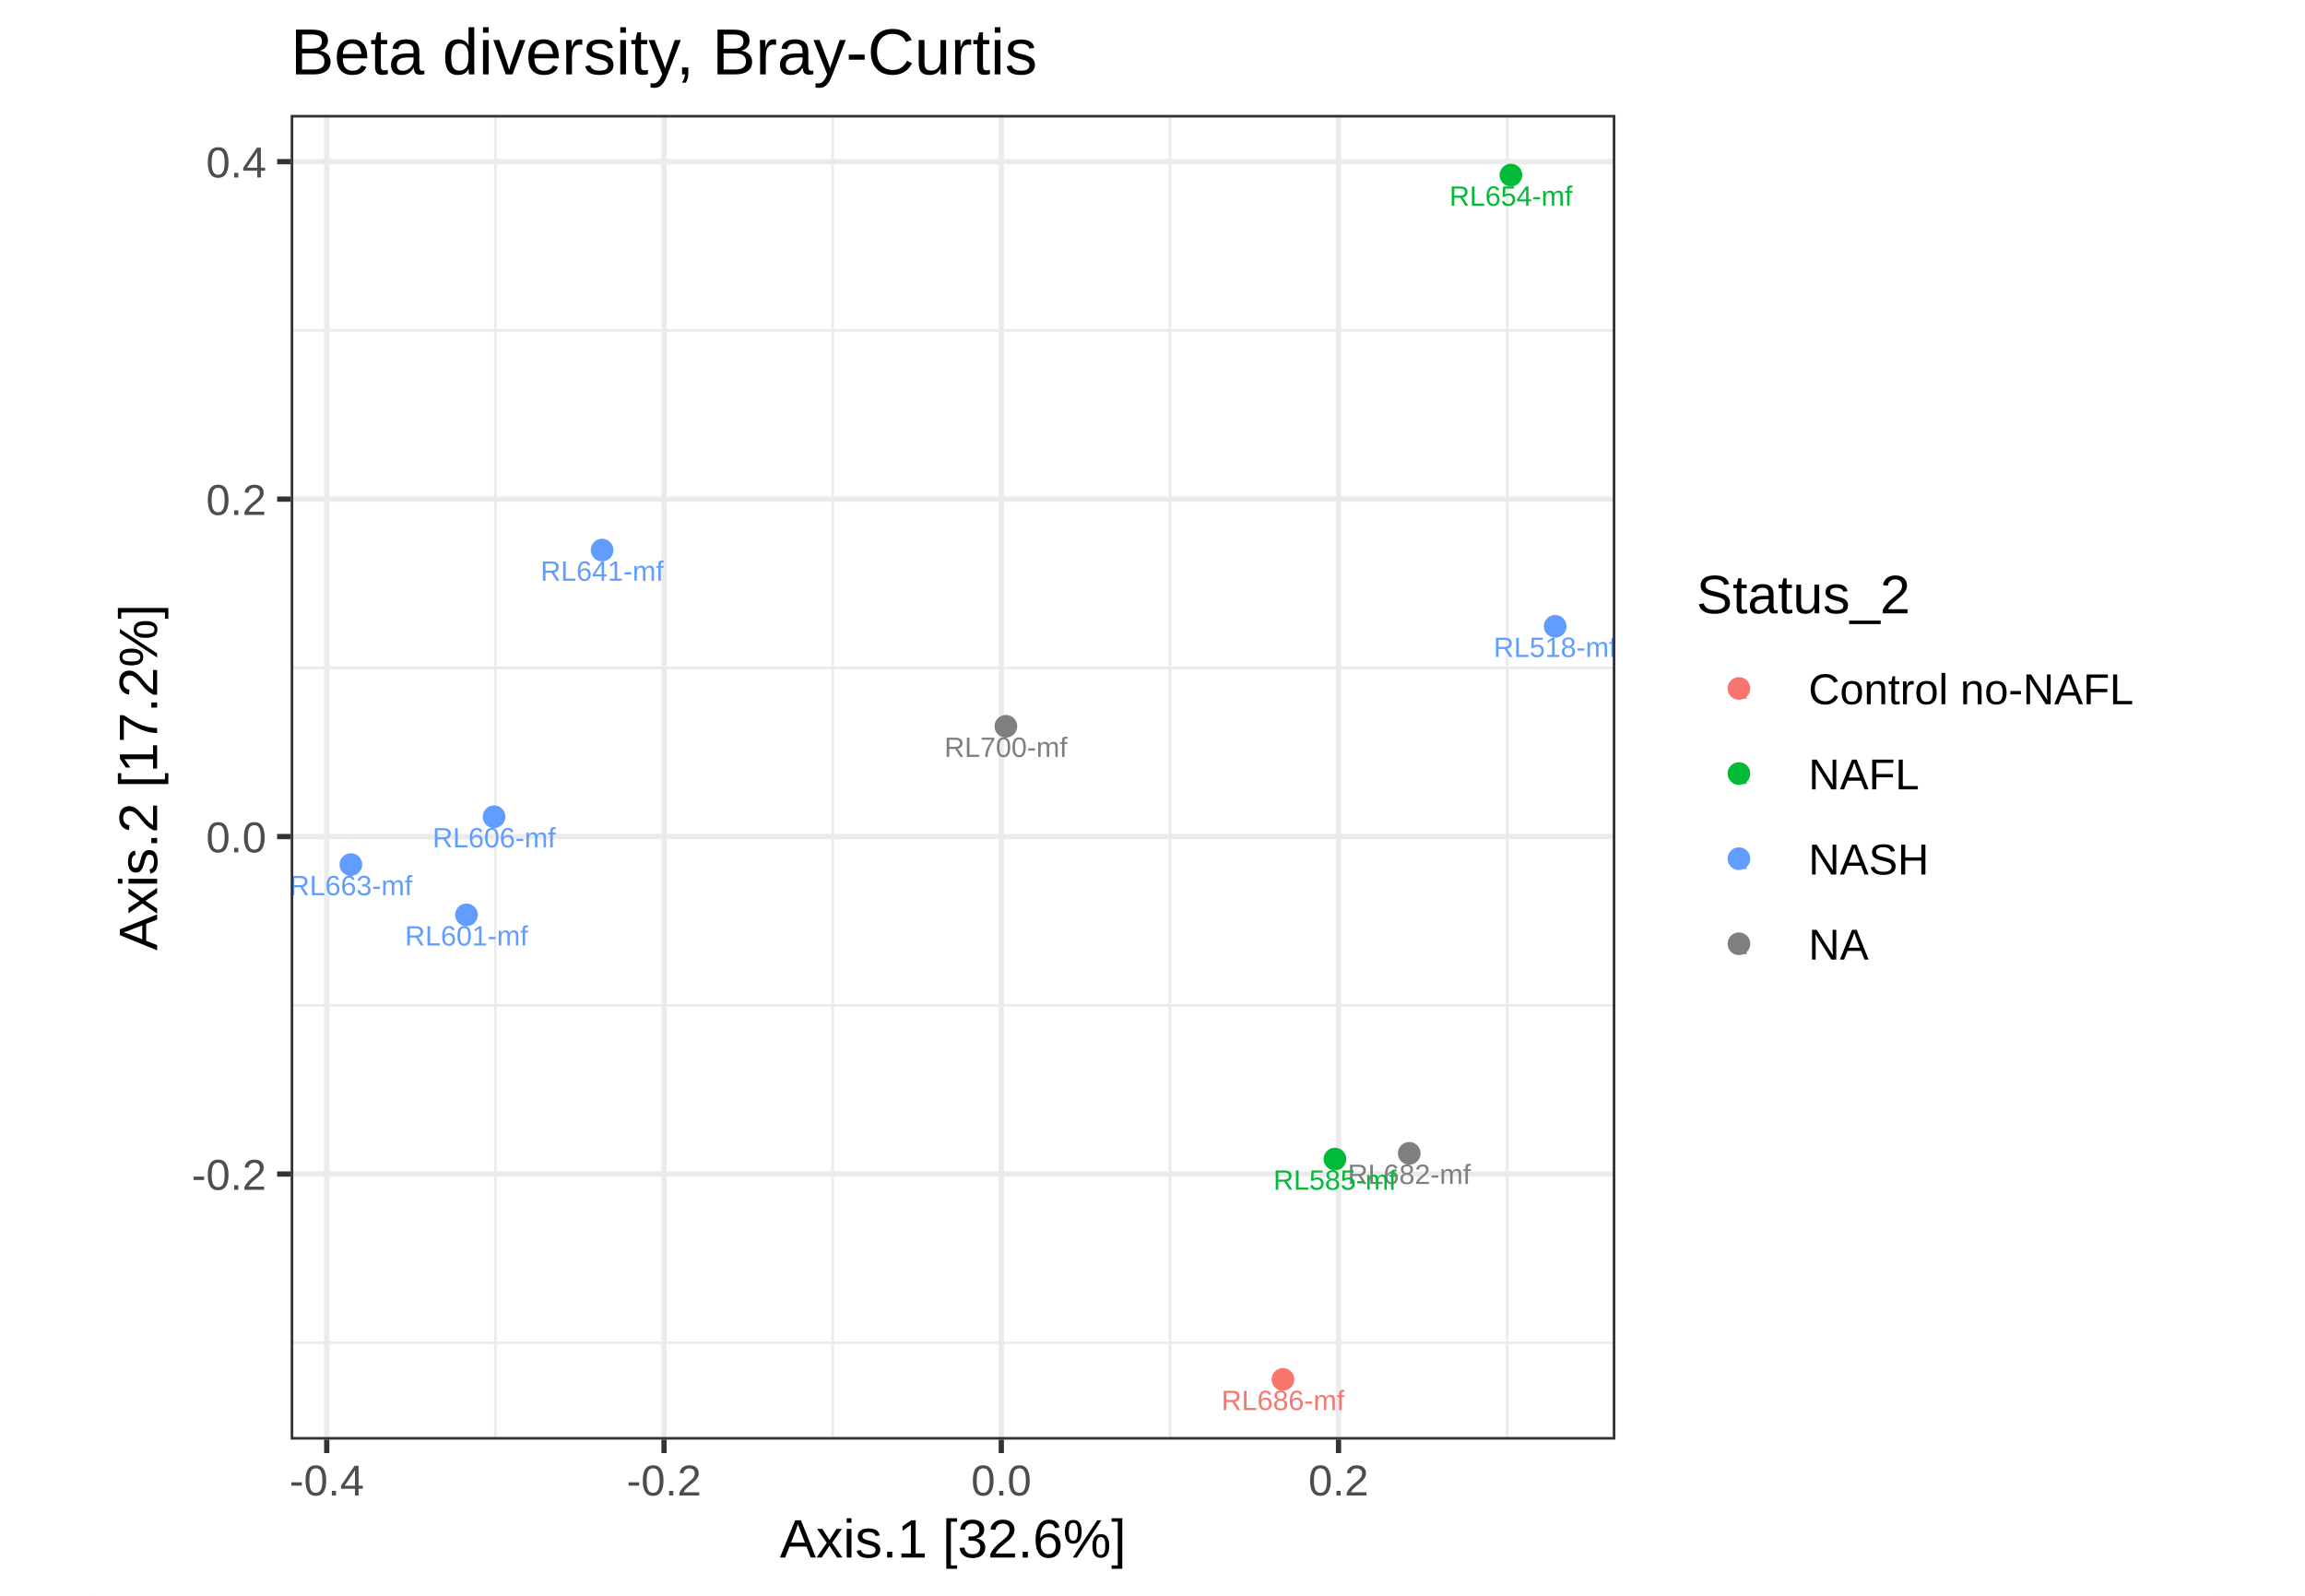
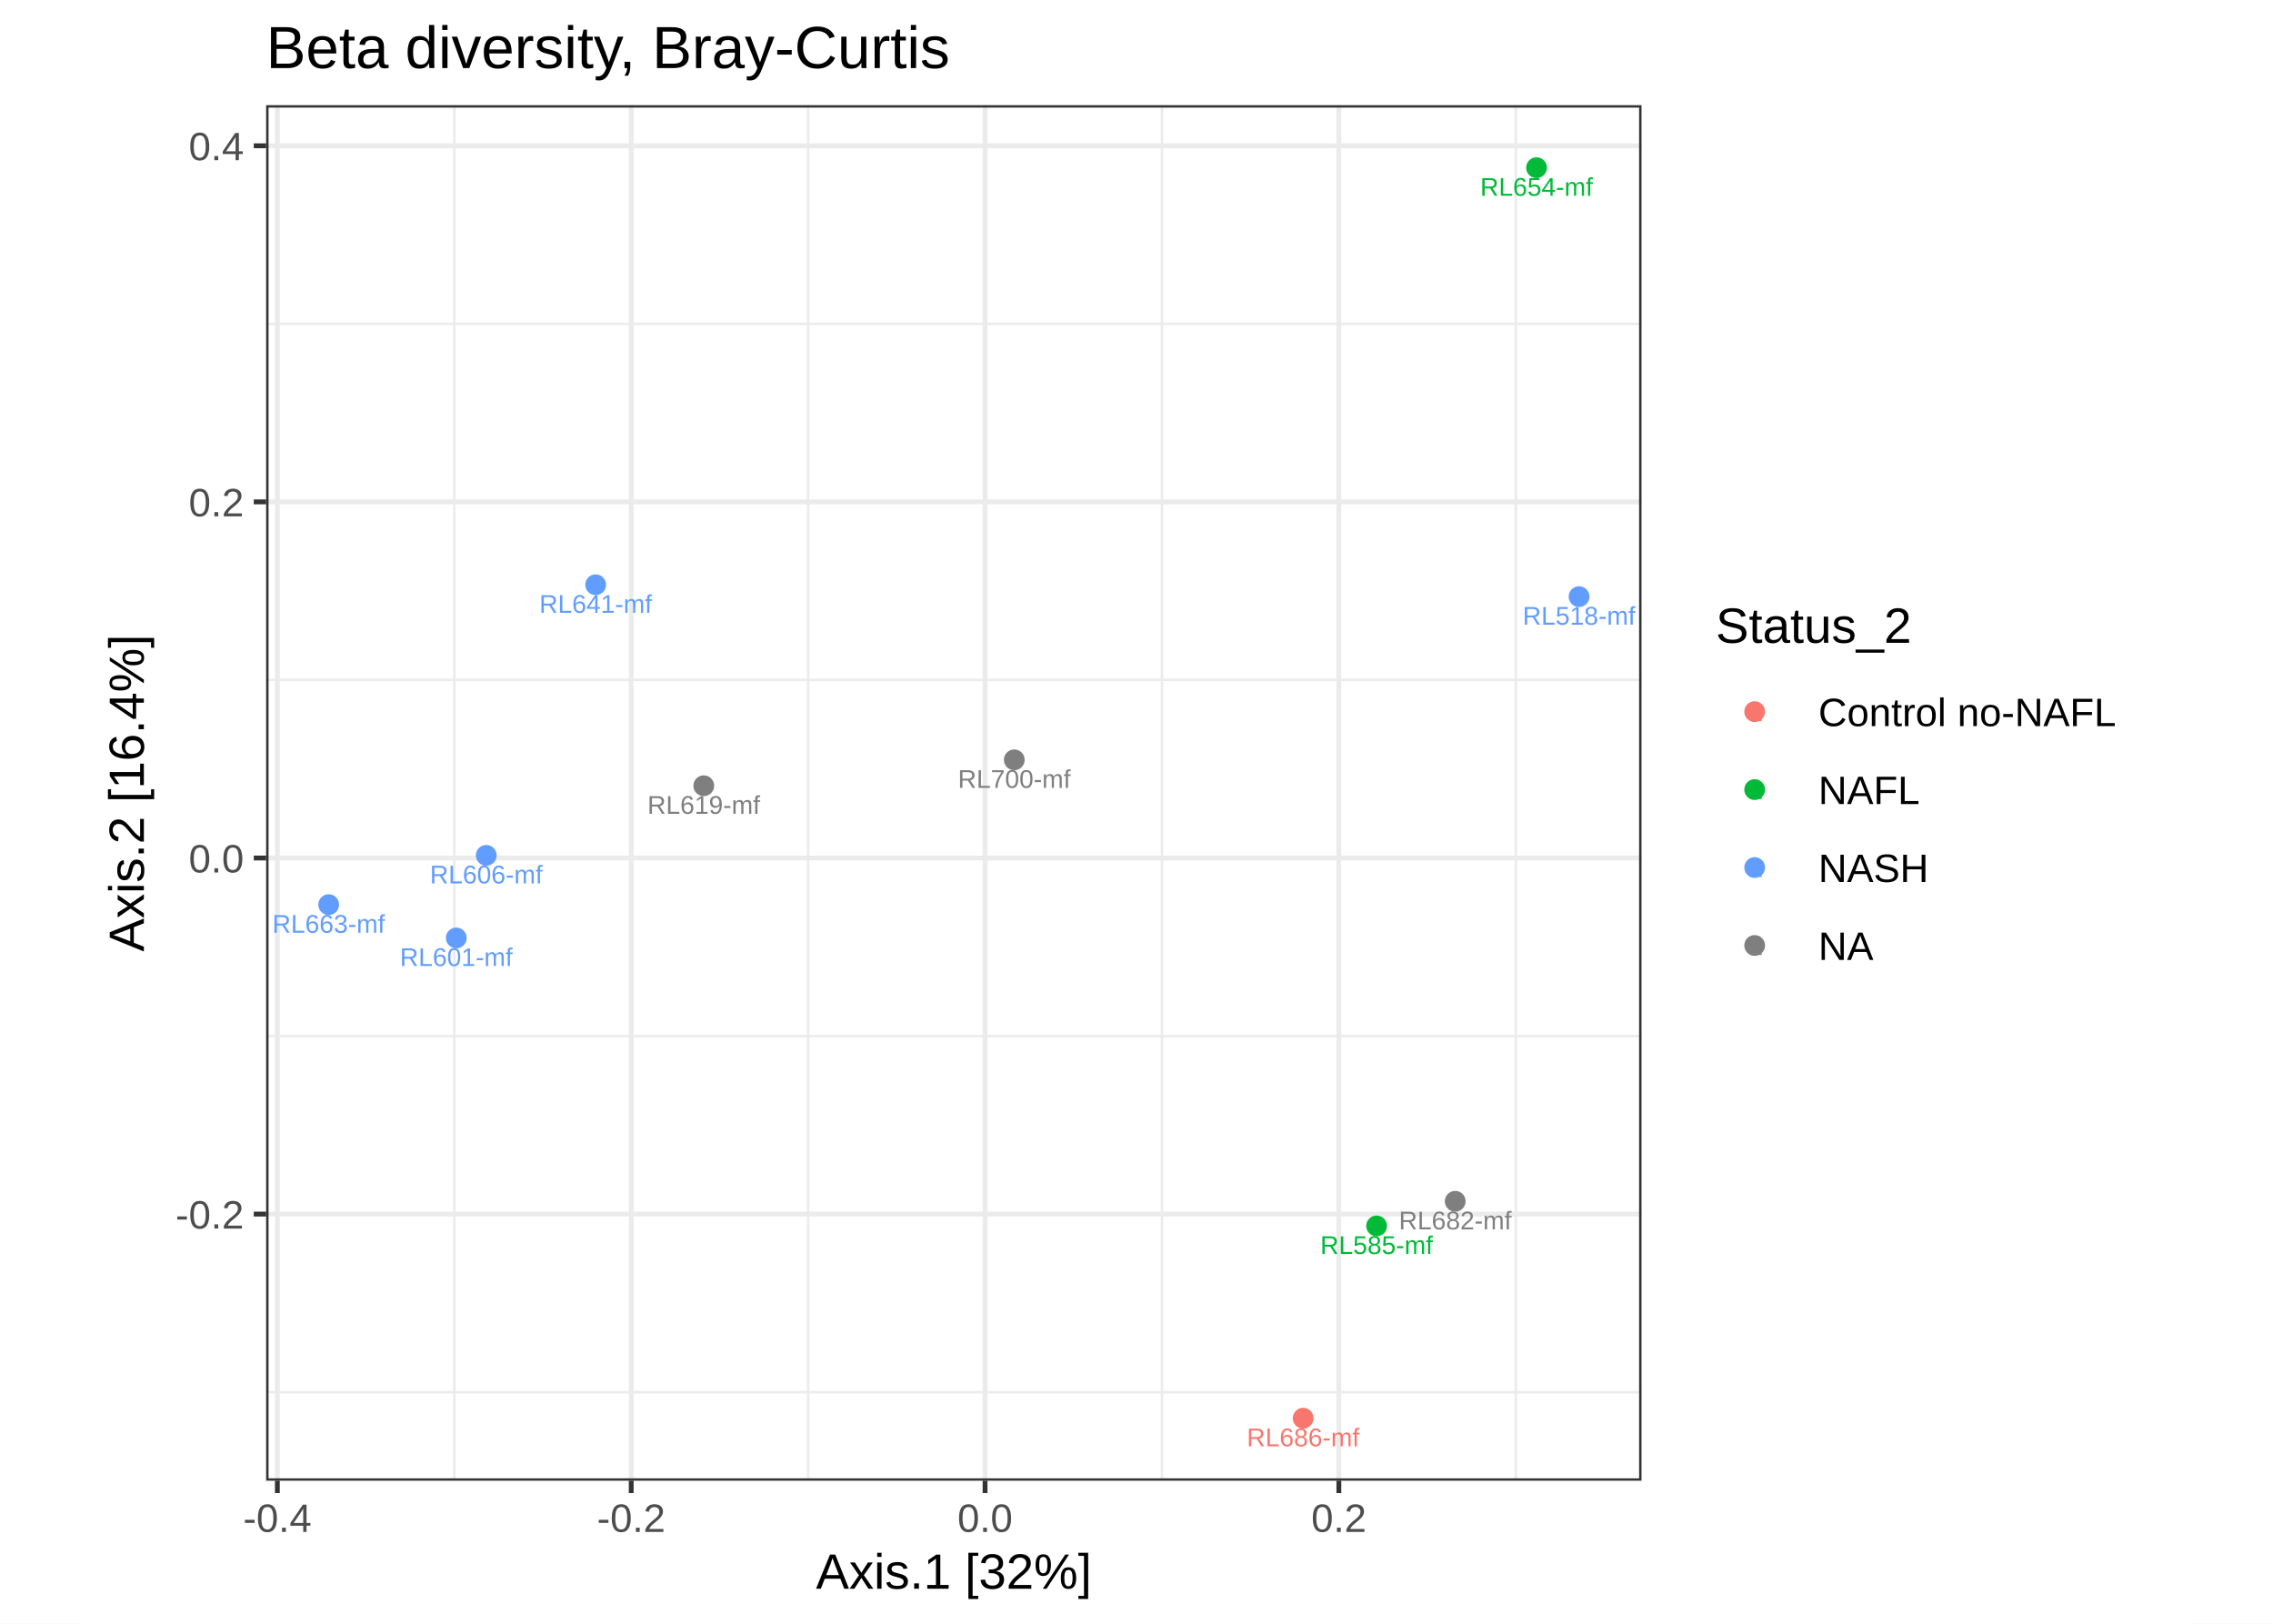
- <svg xmlns="http://www.w3.org/2000/svg" class="svglite" width="468.00pt" height="324.00pt" viewBox="0 0 468.00 324.00">
+ <svg xmlns="http://www.w3.org/2000/svg" class="svglite" width="504.00pt" height="360.00pt" viewBox="0 0 504.00 360.00">
  <defs>
    <style type="text/css">
    .svglite line, .svglite polyline, .svglite polygon, .svglite path, .svglite rect, .svglite circle {
      fill: none;
      stroke: #000000;
      stroke-linecap: round;
      stroke-linejoin: round;
      stroke-miterlimit: 10.00;
    }
    .svglite text {
      white-space: pre;
    }
  </style>
  </defs>
  <rect width="100%" height="100%" style="stroke: none; fill: #FFFFFF;" />
  <defs>
-     <clipPath id="cpMC4wMHw0NjguMDB8MC4wMHwzMjQuMDA=">
-       <rect x="0.00" y="0.00" width="468.00" height="324.00" />
+     <clipPath id="cpMC4wMHw1MDQuMDB8MC4wMHwzNjAuMDA=">
+       <rect x="0.00" y="0.00" width="504.00" height="360.00" />
    </clipPath>
  </defs>
-   <g clip-path="url(#cpMC4wMHw0NjguMDB8MC4wMHwzMjQuMDA=)">
+   <g clip-path="url(#cpMC4wMHw1MDQuMDB8MC4wMHwzNjAuMDA=)">
</g>
  <defs>
-     <clipPath id="cpMTguNDB8NDQ5LjYwfDAuMDB8MzI0LjAw">
-       <rect x="18.40" y="0.00" width="431.21" height="324.00" />
+     <clipPath id="cpMTguNDB8NDg1LjYwfDAuMDB8MzYwLjAw">
+       <rect x="18.40" y="0.00" width="467.21" height="360.00" />
    </clipPath>
  </defs>
-   <g clip-path="url(#cpMTguNDB8NDQ5LjYwfDAuMDB8MzI0LjAw)">
-     <rect x="18.40" y="0.00" width="431.21" height="324.00" style="stroke-width: 1.07; stroke: #FFFFFF; fill: #FFFFFF;" />
+   <g clip-path="url(#cpMTguNDB8NDg1LjYwfDAuMDB8MzYwLjAw)">
+     <rect x="18.40" y="0.00" width="467.21" height="360.00" style="stroke-width: 1.07; stroke: #FFFFFF; fill: #FFFFFF;" />
  </g>
-   <g clip-path="url(#cpMC4wMHw0NjguMDB8MC4wMHwzMjQuMDA=)">
+   <g clip-path="url(#cpMC4wMHw1MDQuMDB8MC4wMHwzNjAuMDA=)">
</g>
  <defs>
-     <clipPath id="cpNTkuMDF8MzI3Ljk5fDIzLjMyfDI5Mi4yOQ==">
-       <rect x="59.01" y="23.32" width="268.97" height="268.97" />
+     <clipPath id="cpNTkuMDF8MzYzLjk5fDIzLjMyfDMyOC4yOQ==">
+       <rect x="59.01" y="23.32" width="304.97" height="304.97" />
    </clipPath>
  </defs>
-   <g clip-path="url(#cpNTkuMDF8MzI3Ljk5fDIzLjMyfDI5Mi4yOQ==)">
-     <rect x="59.01" y="23.32" width="268.97" height="268.97" style="stroke-width: 1.07; stroke: none; fill: #FFFFFF;" />
-     <polyline points="59.01,272.63 327.99,272.63 " style="stroke-width: 0.53; stroke: #EBEBEB; stroke-linecap: butt;" />
-     <polyline points="59.01,204.11 327.99,204.11 " style="stroke-width: 0.53; stroke: #EBEBEB; stroke-linecap: butt;" />
-     <polyline points="59.01,135.60 327.99,135.60 " style="stroke-width: 0.53; stroke: #EBEBEB; stroke-linecap: butt;" />
-     <polyline points="59.01,67.08 327.99,67.08 " style="stroke-width: 0.53; stroke: #EBEBEB; stroke-linecap: butt;" />
-     <polyline points="100.58,292.29 100.58,23.32 " style="stroke-width: 0.53; stroke: #EBEBEB; stroke-linecap: butt;" />
-     <polyline points="169.06,292.29 169.06,23.32 " style="stroke-width: 0.53; stroke: #EBEBEB; stroke-linecap: butt;" />
-     <polyline points="237.54,292.29 237.54,23.32 " style="stroke-width: 0.53; stroke: #EBEBEB; stroke-linecap: butt;" />
-     <polyline points="306.01,292.29 306.01,23.32 " style="stroke-width: 0.53; stroke: #EBEBEB; stroke-linecap: butt;" />
-     <polyline points="59.01,238.37 327.99,238.37 " style="stroke-width: 1.07; stroke: #EBEBEB; stroke-linecap: butt;" />
-     <polyline points="59.01,169.85 327.99,169.85 " style="stroke-width: 1.07; stroke: #EBEBEB; stroke-linecap: butt;" />
-     <polyline points="59.01,101.34 327.99,101.34 " style="stroke-width: 1.07; stroke: #EBEBEB; stroke-linecap: butt;" />
-     <polyline points="59.01,32.82 327.99,32.82 " style="stroke-width: 1.07; stroke: #EBEBEB; stroke-linecap: butt;" />
-     <polyline points="66.34,292.29 66.34,23.32 " style="stroke-width: 1.07; stroke: #EBEBEB; stroke-linecap: butt;" />
-     <polyline points="134.82,292.29 134.82,23.32 " style="stroke-width: 1.07; stroke: #EBEBEB; stroke-linecap: butt;" />
-     <polyline points="203.30,292.29 203.30,23.32 " style="stroke-width: 1.07; stroke: #EBEBEB; stroke-linecap: butt;" />
-     <polyline points="271.77,292.29 271.77,23.32 " style="stroke-width: 1.07; stroke: #EBEBEB; stroke-linecap: butt;" />
-     <circle cx="204.23" cy="147.46" r="1.95" style="stroke-width: 0.71; stroke: #7F7F7F; fill: #7F7F7F;" />
-     <circle cx="260.49" cy="280.07" r="1.95" style="stroke-width: 0.71; stroke: #F8766D; fill: #F8766D;" />
-     <circle cx="286.13" cy="234.17" r="1.95" style="stroke-width: 0.71; stroke: #7F7F7F; fill: #7F7F7F;" />
-     <circle cx="71.24" cy="175.54" r="1.95" style="stroke-width: 0.71; stroke: #619CFF; fill: #619CFF;" />
-     <circle cx="306.77" cy="35.55" r="1.95" style="stroke-width: 0.71; stroke: #00BA38; fill: #00BA38;" />
-     <circle cx="122.25" cy="111.68" r="1.95" style="stroke-width: 0.71; stroke: #619CFF; fill: #619CFF;" />
-     <circle cx="100.32" cy="165.83" r="1.95" style="stroke-width: 0.71; stroke: #619CFF; fill: #619CFF;" />
-     <circle cx="94.71" cy="185.75" r="1.95" style="stroke-width: 0.71; stroke: #619CFF; fill: #619CFF;" />
-     <circle cx="271.04" cy="235.33" r="1.95" style="stroke-width: 0.71; stroke: #00BA38; fill: #00BA38;" />
-     <circle cx="315.76" cy="127.16" r="1.95" style="stroke-width: 0.71; stroke: #619CFF; fill: #619CFF;" />
-     <text x="204.23" y="153.68" text-anchor="middle" style="font-size: 5.69px;fill: #7F7F7F; font-family: &quot;Liberation Sans&quot;;" textLength="27.58px" lengthAdjust="spacingAndGlyphs">RL700-mf</text>
-     <text x="260.49" y="286.29" text-anchor="middle" style="font-size: 5.69px;fill: #F8766D; font-family: &quot;Liberation Sans&quot;;" textLength="27.58px" lengthAdjust="spacingAndGlyphs">RL686-mf</text>
-     <text x="286.13" y="240.39" text-anchor="middle" style="font-size: 5.69px;fill: #7F7F7F; font-family: &quot;Liberation Sans&quot;;" textLength="27.58px" lengthAdjust="spacingAndGlyphs">RL682-mf</text>
-     <text x="71.24" y="181.76" text-anchor="middle" style="font-size: 5.69px;fill: #619CFF; font-family: &quot;Liberation Sans&quot;;" textLength="27.58px" lengthAdjust="spacingAndGlyphs">RL663-mf</text>
-     <text x="306.77" y="41.77" text-anchor="middle" style="font-size: 5.69px;fill: #00BA38; font-family: &quot;Liberation Sans&quot;;" textLength="27.58px" lengthAdjust="spacingAndGlyphs">RL654-mf</text>
-     <text x="122.25" y="117.91" text-anchor="middle" style="font-size: 5.69px;fill: #619CFF; font-family: &quot;Liberation Sans&quot;;" textLength="27.58px" lengthAdjust="spacingAndGlyphs">RL641-mf</text>
-     <text x="100.32" y="172.05" text-anchor="middle" style="font-size: 5.69px;fill: #619CFF; font-family: &quot;Liberation Sans&quot;;" textLength="27.58px" lengthAdjust="spacingAndGlyphs">RL606-mf</text>
-     <text x="94.71" y="191.97" text-anchor="middle" style="font-size: 5.69px;fill: #619CFF; font-family: &quot;Liberation Sans&quot;;" textLength="27.58px" lengthAdjust="spacingAndGlyphs">RL601-mf</text>
-     <text x="271.04" y="241.55" text-anchor="middle" style="font-size: 5.69px;fill: #00BA38; font-family: &quot;Liberation Sans&quot;;" textLength="27.58px" lengthAdjust="spacingAndGlyphs">RL585-mf</text>
-     <text x="315.76" y="133.38" text-anchor="middle" style="font-size: 5.69px;fill: #619CFF; font-family: &quot;Liberation Sans&quot;;" textLength="27.58px" lengthAdjust="spacingAndGlyphs">RL518-mf</text>
-     <rect x="59.01" y="23.32" width="268.97" height="268.97" style="stroke-width: 1.07; stroke: #333333;" />
+   <g clip-path="url(#cpNTkuMDF8MzYzLjk5fDIzLjMyfDMyOC4yOQ==)">
+     <rect x="59.01" y="23.32" width="304.97" height="304.97" style="stroke-width: 1.07; stroke: none; fill: #FFFFFF;" />
+     <polyline points="59.01,308.66 363.99,308.66 " style="stroke-width: 0.53; stroke: #EBEBEB; stroke-linecap: butt;" />
+     <polyline points="59.01,229.71 363.99,229.71 " style="stroke-width: 0.53; stroke: #EBEBEB; stroke-linecap: butt;" />
+     <polyline points="59.01,150.75 363.99,150.75 " style="stroke-width: 0.53; stroke: #EBEBEB; stroke-linecap: butt;" />
+     <polyline points="59.01,71.80 363.99,71.80 " style="stroke-width: 0.53; stroke: #EBEBEB; stroke-linecap: butt;" />
+     <polyline points="100.73,328.29 100.73,23.32 " style="stroke-width: 0.53; stroke: #EBEBEB; stroke-linecap: butt;" />
+     <polyline points="179.19,328.29 179.19,23.32 " style="stroke-width: 0.53; stroke: #EBEBEB; stroke-linecap: butt;" />
+     <polyline points="257.65,328.29 257.65,23.32 " style="stroke-width: 0.53; stroke: #EBEBEB; stroke-linecap: butt;" />
+     <polyline points="336.10,328.29 336.10,23.32 " style="stroke-width: 0.53; stroke: #EBEBEB; stroke-linecap: butt;" />
+     <polyline points="59.01,269.18 363.99,269.18 " style="stroke-width: 1.07; stroke: #EBEBEB; stroke-linecap: butt;" />
+     <polyline points="59.01,190.23 363.99,190.23 " style="stroke-width: 1.07; stroke: #EBEBEB; stroke-linecap: butt;" />
+     <polyline points="59.01,111.27 363.99,111.27 " style="stroke-width: 1.07; stroke: #EBEBEB; stroke-linecap: butt;" />
+     <polyline points="59.01,32.32 363.99,32.32 " style="stroke-width: 1.07; stroke: #EBEBEB; stroke-linecap: butt;" />
+     <polyline points="61.50,328.29 61.50,23.32 " style="stroke-width: 1.07; stroke: #EBEBEB; stroke-linecap: butt;" />
+     <polyline points="139.96,328.29 139.96,23.32 " style="stroke-width: 1.07; stroke: #EBEBEB; stroke-linecap: butt;" />
+     <polyline points="218.42,328.29 218.42,23.32 " style="stroke-width: 1.07; stroke: #EBEBEB; stroke-linecap: butt;" />
+     <polyline points="296.87,328.29 296.87,23.32 " style="stroke-width: 1.07; stroke: #EBEBEB; stroke-linecap: butt;" />
+     <circle cx="224.90" cy="168.46" r="1.95" style="stroke-width: 0.71; stroke: #7F7F7F; fill: #7F7F7F;" />
+     <circle cx="288.95" cy="314.43" r="1.95" style="stroke-width: 0.71; stroke: #F8766D; fill: #F8766D;" />
+     <circle cx="322.67" cy="266.34" r="1.95" style="stroke-width: 0.71; stroke: #7F7F7F; fill: #7F7F7F;" />
+     <circle cx="72.88" cy="200.57" r="1.95" style="stroke-width: 0.71; stroke: #619CFF; fill: #619CFF;" />
+     <circle cx="340.70" cy="37.18" r="1.95" style="stroke-width: 0.71; stroke: #00BA38; fill: #00BA38;" />
+     <circle cx="132.08" cy="129.65" r="1.95" style="stroke-width: 0.71; stroke: #619CFF; fill: #619CFF;" />
+     <circle cx="156.05" cy="174.21" r="1.95" style="stroke-width: 0.71; stroke: #7F7F7F; fill: #7F7F7F;" />
+     <circle cx="107.82" cy="189.64" r="1.95" style="stroke-width: 0.71; stroke: #619CFF; fill: #619CFF;" />
+     <circle cx="101.17" cy="207.95" r="1.95" style="stroke-width: 0.71; stroke: #619CFF; fill: #619CFF;" />
+     <circle cx="305.24" cy="271.80" r="1.95" style="stroke-width: 0.71; stroke: #00BA38; fill: #00BA38;" />
+     <circle cx="350.13" cy="132.28" r="1.95" style="stroke-width: 0.71; stroke: #619CFF; fill: #619CFF;" />
+     <text x="224.90" y="174.68" text-anchor="middle" style="font-size: 5.69px;fill: #7F7F7F; font-family: &quot;Liberation Sans&quot;;" textLength="27.58px" lengthAdjust="spacingAndGlyphs">RL700-mf</text>
+     <text x="288.95" y="320.65" text-anchor="middle" style="font-size: 5.69px;fill: #F8766D; font-family: &quot;Liberation Sans&quot;;" textLength="27.58px" lengthAdjust="spacingAndGlyphs">RL686-mf</text>
+     <text x="322.67" y="272.56" text-anchor="middle" style="font-size: 5.69px;fill: #7F7F7F; font-family: &quot;Liberation Sans&quot;;" textLength="27.58px" lengthAdjust="spacingAndGlyphs">RL682-mf</text>
+     <text x="72.88" y="206.80" text-anchor="middle" style="font-size: 5.69px;fill: #619CFF; font-family: &quot;Liberation Sans&quot;;" textLength="27.58px" lengthAdjust="spacingAndGlyphs">RL663-mf</text>
+     <text x="340.70" y="43.40" text-anchor="middle" style="font-size: 5.69px;fill: #00BA38; font-family: &quot;Liberation Sans&quot;;" textLength="27.58px" lengthAdjust="spacingAndGlyphs">RL654-mf</text>
+     <text x="132.08" y="135.87" text-anchor="middle" style="font-size: 5.69px;fill: #619CFF; font-family: &quot;Liberation Sans&quot;;" textLength="27.58px" lengthAdjust="spacingAndGlyphs">RL641-mf</text>
+     <text x="156.05" y="180.43" text-anchor="middle" style="font-size: 5.69px;fill: #7F7F7F; font-family: &quot;Liberation Sans&quot;;" textLength="27.58px" lengthAdjust="spacingAndGlyphs">RL619-mf</text>
+     <text x="107.82" y="195.86" text-anchor="middle" style="font-size: 5.69px;fill: #619CFF; font-family: &quot;Liberation Sans&quot;;" textLength="27.58px" lengthAdjust="spacingAndGlyphs">RL606-mf</text>
+     <text x="101.17" y="214.17" text-anchor="middle" style="font-size: 5.69px;fill: #619CFF; font-family: &quot;Liberation Sans&quot;;" textLength="27.58px" lengthAdjust="spacingAndGlyphs">RL601-mf</text>
+     <text x="305.24" y="278.02" text-anchor="middle" style="font-size: 5.69px;fill: #00BA38; font-family: &quot;Liberation Sans&quot;;" textLength="27.58px" lengthAdjust="spacingAndGlyphs">RL585-mf</text>
+     <text x="350.13" y="138.50" text-anchor="middle" style="font-size: 5.69px;fill: #619CFF; font-family: &quot;Liberation Sans&quot;;" textLength="27.58px" lengthAdjust="spacingAndGlyphs">RL518-mf</text>
+     <rect x="59.01" y="23.32" width="304.97" height="304.97" style="stroke-width: 1.07; stroke: #333333;" />
  </g>
-   <g clip-path="url(#cpMC4wMHw0NjguMDB8MC4wMHwzMjQuMDA=)">
-     <text x="54.08" y="241.58" text-anchor="end" style="font-size: 8.80px;fill: #4D4D4D; font-family: &quot;Liberation Sans&quot;;" textLength="17.16px" lengthAdjust="spacingAndGlyphs">-0.2</text>
-     <text x="54.08" y="173.06" text-anchor="end" style="font-size: 8.80px;fill: #4D4D4D; font-family: &quot;Liberation Sans&quot;;" textLength="13.98px" lengthAdjust="spacingAndGlyphs">0.0</text>
-     <text x="54.08" y="104.55" text-anchor="end" style="font-size: 8.80px;fill: #4D4D4D; font-family: &quot;Liberation Sans&quot;;" textLength="13.98px" lengthAdjust="spacingAndGlyphs">0.2</text>
-     <text x="54.08" y="36.03" text-anchor="end" style="font-size: 8.80px;fill: #4D4D4D; font-family: &quot;Liberation Sans&quot;;" textLength="13.98px" lengthAdjust="spacingAndGlyphs">0.4</text>
-     <polyline points="56.27,238.37 59.01,238.37 " style="stroke-width: 1.07; stroke: #333333; stroke-linecap: butt;" />
-     <polyline points="56.27,169.85 59.01,169.85 " style="stroke-width: 1.07; stroke: #333333; stroke-linecap: butt;" />
-     <polyline points="56.27,101.34 59.01,101.34 " style="stroke-width: 1.07; stroke: #333333; stroke-linecap: butt;" />
-     <polyline points="56.27,32.82 59.01,32.82 " style="stroke-width: 1.07; stroke: #333333; stroke-linecap: butt;" />
-     <polyline points="66.34,295.03 66.34,292.29 " style="stroke-width: 1.07; stroke: #333333; stroke-linecap: butt;" />
-     <polyline points="134.82,295.03 134.82,292.29 " style="stroke-width: 1.07; stroke: #333333; stroke-linecap: butt;" />
-     <polyline points="203.30,295.03 203.30,292.29 " style="stroke-width: 1.07; stroke: #333333; stroke-linecap: butt;" />
-     <polyline points="271.77,295.03 271.77,292.29 " style="stroke-width: 1.07; stroke: #333333; stroke-linecap: butt;" />
-     <text x="66.34" y="303.64" text-anchor="middle" style="font-size: 8.80px;fill: #4D4D4D; font-family: &quot;Liberation Sans&quot;;" textLength="17.16px" lengthAdjust="spacingAndGlyphs">-0.4</text>
-     <text x="134.82" y="303.64" text-anchor="middle" style="font-size: 8.80px;fill: #4D4D4D; font-family: &quot;Liberation Sans&quot;;" textLength="17.16px" lengthAdjust="spacingAndGlyphs">-0.2</text>
-     <text x="203.30" y="303.64" text-anchor="middle" style="font-size: 8.80px;fill: #4D4D4D; font-family: &quot;Liberation Sans&quot;;" textLength="13.98px" lengthAdjust="spacingAndGlyphs">0.0</text>
-     <text x="271.77" y="303.64" text-anchor="middle" style="font-size: 8.80px;fill: #4D4D4D; font-family: &quot;Liberation Sans&quot;;" textLength="13.98px" lengthAdjust="spacingAndGlyphs">0.2</text>
-     <text x="193.50" y="316.23" text-anchor="middle" style="font-size: 11.00px; font-family: &quot;Liberation Sans&quot;;" textLength="87.35px" lengthAdjust="spacingAndGlyphs">Axis.1   [32.6%]</text>
-     <text transform="translate(31.90,157.81) rotate(-90)" text-anchor="middle" style="font-size: 11.00px; font-family: &quot;Liberation Sans&quot;;" textLength="87.35px" lengthAdjust="spacingAndGlyphs">Axis.2   [17.2%]</text>
-     <rect x="338.95" y="109.87" width="105.18" height="95.87" style="stroke-width: 1.07; stroke: none; fill: #FFFFFF;" />
-     <text x="344.43" y="124.52" style="font-size: 11.00px; font-family: &quot;Liberation Sans&quot;;" textLength="47.55px" lengthAdjust="spacingAndGlyphs">Status_2</text>
-     <rect x="344.43" y="131.14" width="17.28" height="17.28" style="stroke-width: 1.07; stroke: none; fill: #FFFFFF;" />
-     <circle cx="353.07" cy="139.78" r="1.95" style="stroke-width: 0.71; stroke: #F8766D; fill: #F8766D;" />
-     <text x="353.07" y="141.86" text-anchor="middle" style="font-size: 5.69px;fill: #F8766D; font-family: &quot;Liberation Sans&quot;;" textLength="3.48px" lengthAdjust="spacingAndGlyphs">a</text>
-     <rect x="344.43" y="148.42" width="17.28" height="17.28" style="stroke-width: 1.07; stroke: none; fill: #FFFFFF;" />
-     <circle cx="353.07" cy="157.06" r="1.95" style="stroke-width: 0.71; stroke: #00BA38; fill: #00BA38;" />
-     <text x="353.07" y="159.14" text-anchor="middle" style="font-size: 5.69px;fill: #00BA38; font-family: &quot;Liberation Sans&quot;;" textLength="3.48px" lengthAdjust="spacingAndGlyphs">a</text>
-     <rect x="344.43" y="165.70" width="17.28" height="17.28" style="stroke-width: 1.07; stroke: none; fill: #FFFFFF;" />
-     <circle cx="353.07" cy="174.34" r="1.95" style="stroke-width: 0.71; stroke: #619CFF; fill: #619CFF;" />
-     <text x="353.07" y="176.42" text-anchor="middle" style="font-size: 5.69px;fill: #619CFF; font-family: &quot;Liberation Sans&quot;;" textLength="3.48px" lengthAdjust="spacingAndGlyphs">a</text>
-     <rect x="344.43" y="182.98" width="17.28" height="17.28" style="stroke-width: 1.07; stroke: none; fill: #FFFFFF;" />
-     <circle cx="353.07" cy="191.62" r="1.95" style="stroke-width: 0.71; stroke: #7F7F7F; fill: #7F7F7F;" />
-     <text x="353.07" y="193.70" text-anchor="middle" style="font-size: 5.69px;fill: #7F7F7F; font-family: &quot;Liberation Sans&quot;;" textLength="3.48px" lengthAdjust="spacingAndGlyphs">a</text>
-     <text x="367.19" y="142.99" style="font-size: 8.80px; font-family: &quot;Liberation Sans&quot;;" textLength="71.46px" lengthAdjust="spacingAndGlyphs">Control no-NAFL</text>
-     <text x="367.19" y="160.27" style="font-size: 8.80px; font-family: &quot;Liberation Sans&quot;;" textLength="22.56px" lengthAdjust="spacingAndGlyphs">NAFL</text>
-     <text x="367.19" y="177.55" style="font-size: 8.80px; font-family: &quot;Liberation Sans&quot;;" textLength="24.80px" lengthAdjust="spacingAndGlyphs">NASH</text>
-     <text x="367.19" y="194.83" style="font-size: 8.80px; font-family: &quot;Liberation Sans&quot;;" textLength="12.60px" lengthAdjust="spacingAndGlyphs">NA</text>
+   <g clip-path="url(#cpMC4wMHw1MDQuMDB8MC4wMHwzNjAuMDA=)">
+     <text x="54.08" y="272.39" text-anchor="end" style="font-size: 8.80px;fill: #4D4D4D; font-family: &quot;Liberation Sans&quot;;" textLength="17.16px" lengthAdjust="spacingAndGlyphs">-0.2</text>
+     <text x="54.08" y="193.44" text-anchor="end" style="font-size: 8.80px;fill: #4D4D4D; font-family: &quot;Liberation Sans&quot;;" textLength="13.98px" lengthAdjust="spacingAndGlyphs">0.0</text>
+     <text x="54.08" y="114.48" text-anchor="end" style="font-size: 8.80px;fill: #4D4D4D; font-family: &quot;Liberation Sans&quot;;" textLength="13.98px" lengthAdjust="spacingAndGlyphs">0.2</text>
+     <text x="54.08" y="35.53" text-anchor="end" style="font-size: 8.80px;fill: #4D4D4D; font-family: &quot;Liberation Sans&quot;;" textLength="13.98px" lengthAdjust="spacingAndGlyphs">0.4</text>
+     <polyline points="56.27,269.18 59.01,269.18 " style="stroke-width: 1.07; stroke: #333333; stroke-linecap: butt;" />
+     <polyline points="56.27,190.23 59.01,190.23 " style="stroke-width: 1.07; stroke: #333333; stroke-linecap: butt;" />
+     <polyline points="56.27,111.27 59.01,111.27 " style="stroke-width: 1.07; stroke: #333333; stroke-linecap: butt;" />
+     <polyline points="56.27,32.32 59.01,32.32 " style="stroke-width: 1.07; stroke: #333333; stroke-linecap: butt;" />
+     <polyline points="61.50,331.03 61.50,328.29 " style="stroke-width: 1.07; stroke: #333333; stroke-linecap: butt;" />
+     <polyline points="139.96,331.03 139.96,328.29 " style="stroke-width: 1.07; stroke: #333333; stroke-linecap: butt;" />
+     <polyline points="218.42,331.03 218.42,328.29 " style="stroke-width: 1.07; stroke: #333333; stroke-linecap: butt;" />
+     <polyline points="296.87,331.03 296.87,328.29 " style="stroke-width: 1.07; stroke: #333333; stroke-linecap: butt;" />
+     <text x="61.50" y="339.64" text-anchor="middle" style="font-size: 8.80px;fill: #4D4D4D; font-family: &quot;Liberation Sans&quot;;" textLength="17.16px" lengthAdjust="spacingAndGlyphs">-0.4</text>
+     <text x="139.96" y="339.64" text-anchor="middle" style="font-size: 8.80px;fill: #4D4D4D; font-family: &quot;Liberation Sans&quot;;" textLength="17.16px" lengthAdjust="spacingAndGlyphs">-0.2</text>
+     <text x="218.42" y="339.64" text-anchor="middle" style="font-size: 8.80px;fill: #4D4D4D; font-family: &quot;Liberation Sans&quot;;" textLength="13.98px" lengthAdjust="spacingAndGlyphs">0.0</text>
+     <text x="296.87" y="339.64" text-anchor="middle" style="font-size: 8.80px;fill: #4D4D4D; font-family: &quot;Liberation Sans&quot;;" textLength="13.98px" lengthAdjust="spacingAndGlyphs">0.2</text>
+     <text x="211.50" y="352.23" text-anchor="middle" style="font-size: 11.00px; font-family: &quot;Liberation Sans&quot;;" textLength="76.85px" lengthAdjust="spacingAndGlyphs">Axis.1   [32%]</text>
+     <text transform="translate(31.90,175.81) rotate(-90)" text-anchor="middle" style="font-size: 11.00px; font-family: &quot;Liberation Sans&quot;;" textLength="87.35px" lengthAdjust="spacingAndGlyphs">Axis.2   [16.4%]</text>
+     <rect x="374.95" y="127.87" width="105.18" height="95.87" style="stroke-width: 1.07; stroke: none; fill: #FFFFFF;" />
+     <text x="380.43" y="142.52" style="font-size: 11.00px; font-family: &quot;Liberation Sans&quot;;" textLength="47.55px" lengthAdjust="spacingAndGlyphs">Status_2</text>
+     <rect x="380.43" y="149.14" width="17.28" height="17.28" style="stroke-width: 1.07; stroke: none; fill: #FFFFFF;" />
+     <circle cx="389.07" cy="157.78" r="1.95" style="stroke-width: 0.71; stroke: #F8766D; fill: #F8766D;" />
+     <text x="389.07" y="159.86" text-anchor="middle" style="font-size: 5.69px;fill: #F8766D; font-family: &quot;Liberation Sans&quot;;" textLength="3.48px" lengthAdjust="spacingAndGlyphs">a</text>
+     <rect x="380.43" y="166.42" width="17.28" height="17.28" style="stroke-width: 1.07; stroke: none; fill: #FFFFFF;" />
+     <circle cx="389.07" cy="175.06" r="1.95" style="stroke-width: 0.71; stroke: #00BA38; fill: #00BA38;" />
+     <text x="389.07" y="177.14" text-anchor="middle" style="font-size: 5.69px;fill: #00BA38; font-family: &quot;Liberation Sans&quot;;" textLength="3.48px" lengthAdjust="spacingAndGlyphs">a</text>
+     <rect x="380.43" y="183.70" width="17.28" height="17.28" style="stroke-width: 1.07; stroke: none; fill: #FFFFFF;" />
+     <circle cx="389.07" cy="192.34" r="1.95" style="stroke-width: 0.71; stroke: #619CFF; fill: #619CFF;" />
+     <text x="389.07" y="194.42" text-anchor="middle" style="font-size: 5.69px;fill: #619CFF; font-family: &quot;Liberation Sans&quot;;" textLength="3.48px" lengthAdjust="spacingAndGlyphs">a</text>
+     <rect x="380.43" y="200.98" width="17.28" height="17.28" style="stroke-width: 1.07; stroke: none; fill: #FFFFFF;" />
+     <circle cx="389.07" cy="209.62" r="1.95" style="stroke-width: 0.71; stroke: #7F7F7F; fill: #7F7F7F;" />
+     <text x="389.07" y="211.70" text-anchor="middle" style="font-size: 5.69px;fill: #7F7F7F; font-family: &quot;Liberation Sans&quot;;" textLength="3.48px" lengthAdjust="spacingAndGlyphs">a</text>
+     <text x="403.19" y="160.99" style="font-size: 8.80px; font-family: &quot;Liberation Sans&quot;;" textLength="71.46px" lengthAdjust="spacingAndGlyphs">Control no-NAFL</text>
+     <text x="403.19" y="178.27" style="font-size: 8.80px; font-family: &quot;Liberation Sans&quot;;" textLength="22.56px" lengthAdjust="spacingAndGlyphs">NAFL</text>
+     <text x="403.19" y="195.55" style="font-size: 8.80px; font-family: &quot;Liberation Sans&quot;;" textLength="24.80px" lengthAdjust="spacingAndGlyphs">NASH</text>
+     <text x="403.19" y="212.83" style="font-size: 8.80px; font-family: &quot;Liberation Sans&quot;;" textLength="12.60px" lengthAdjust="spacingAndGlyphs">NA</text>
    <text x="59.01" y="15.10" style="font-size: 13.20px; font-family: &quot;Liberation Sans&quot;;" textLength="173.46px" lengthAdjust="spacingAndGlyphs">Beta diversity, Bray-Curtis</text>
  </g>
</svg>
